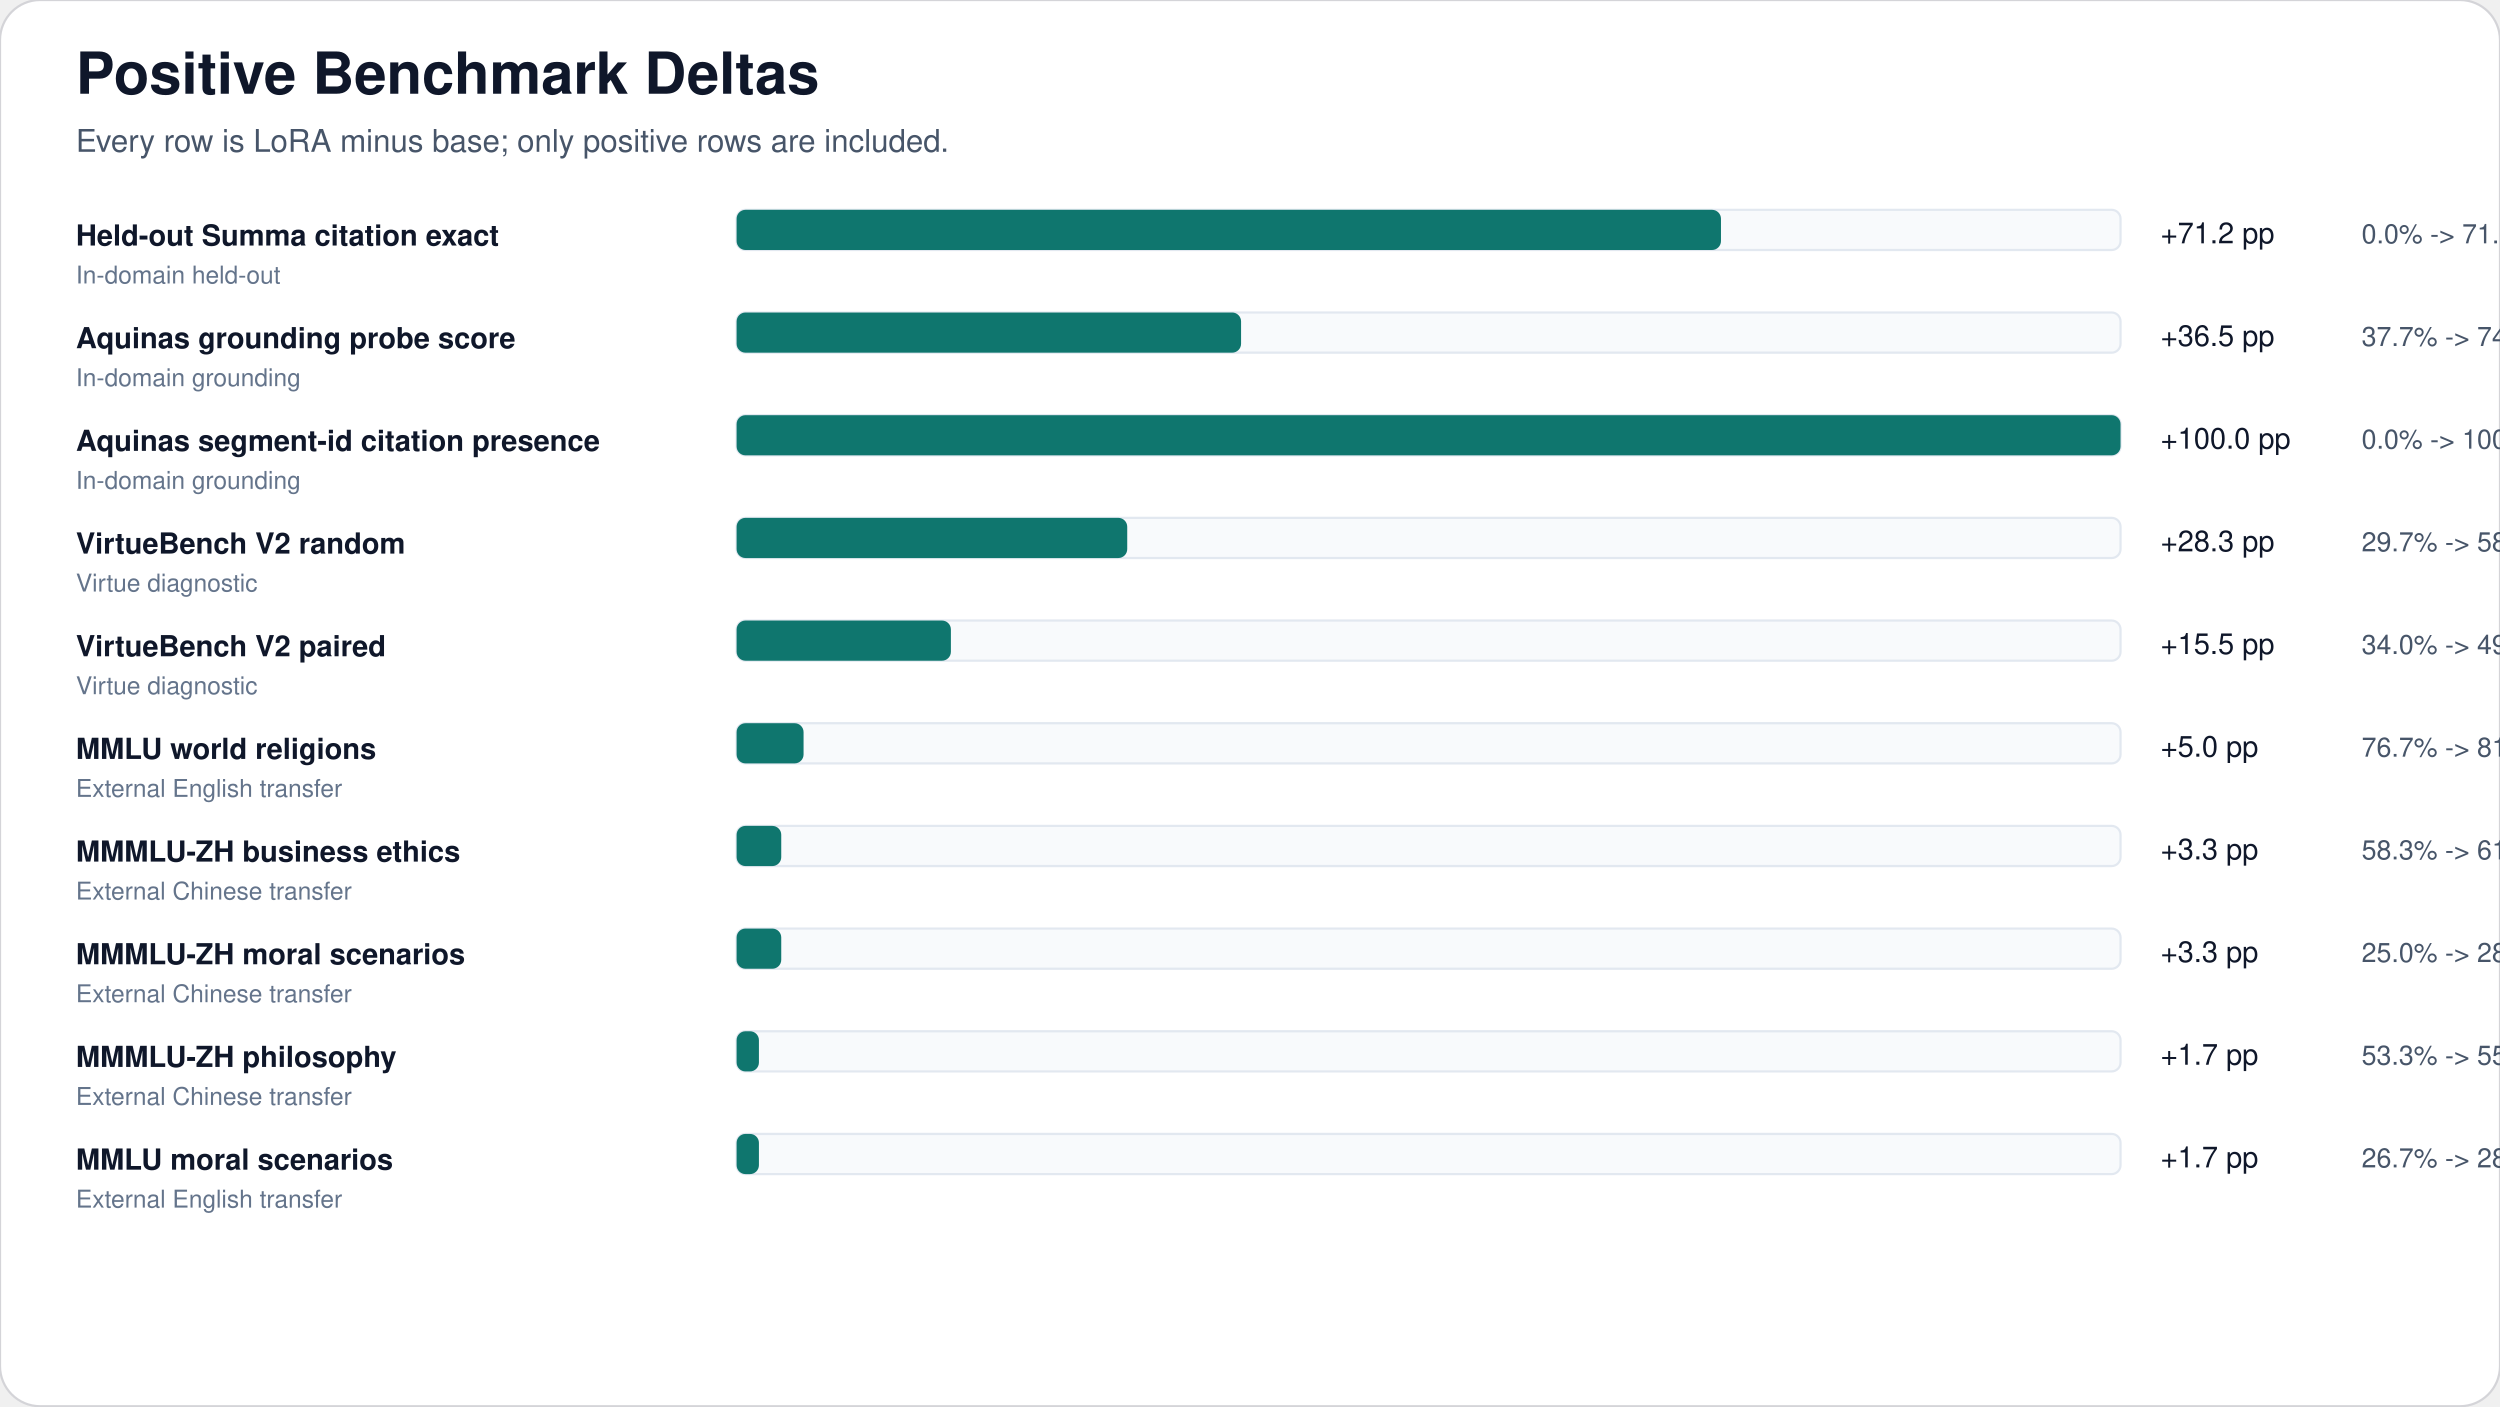
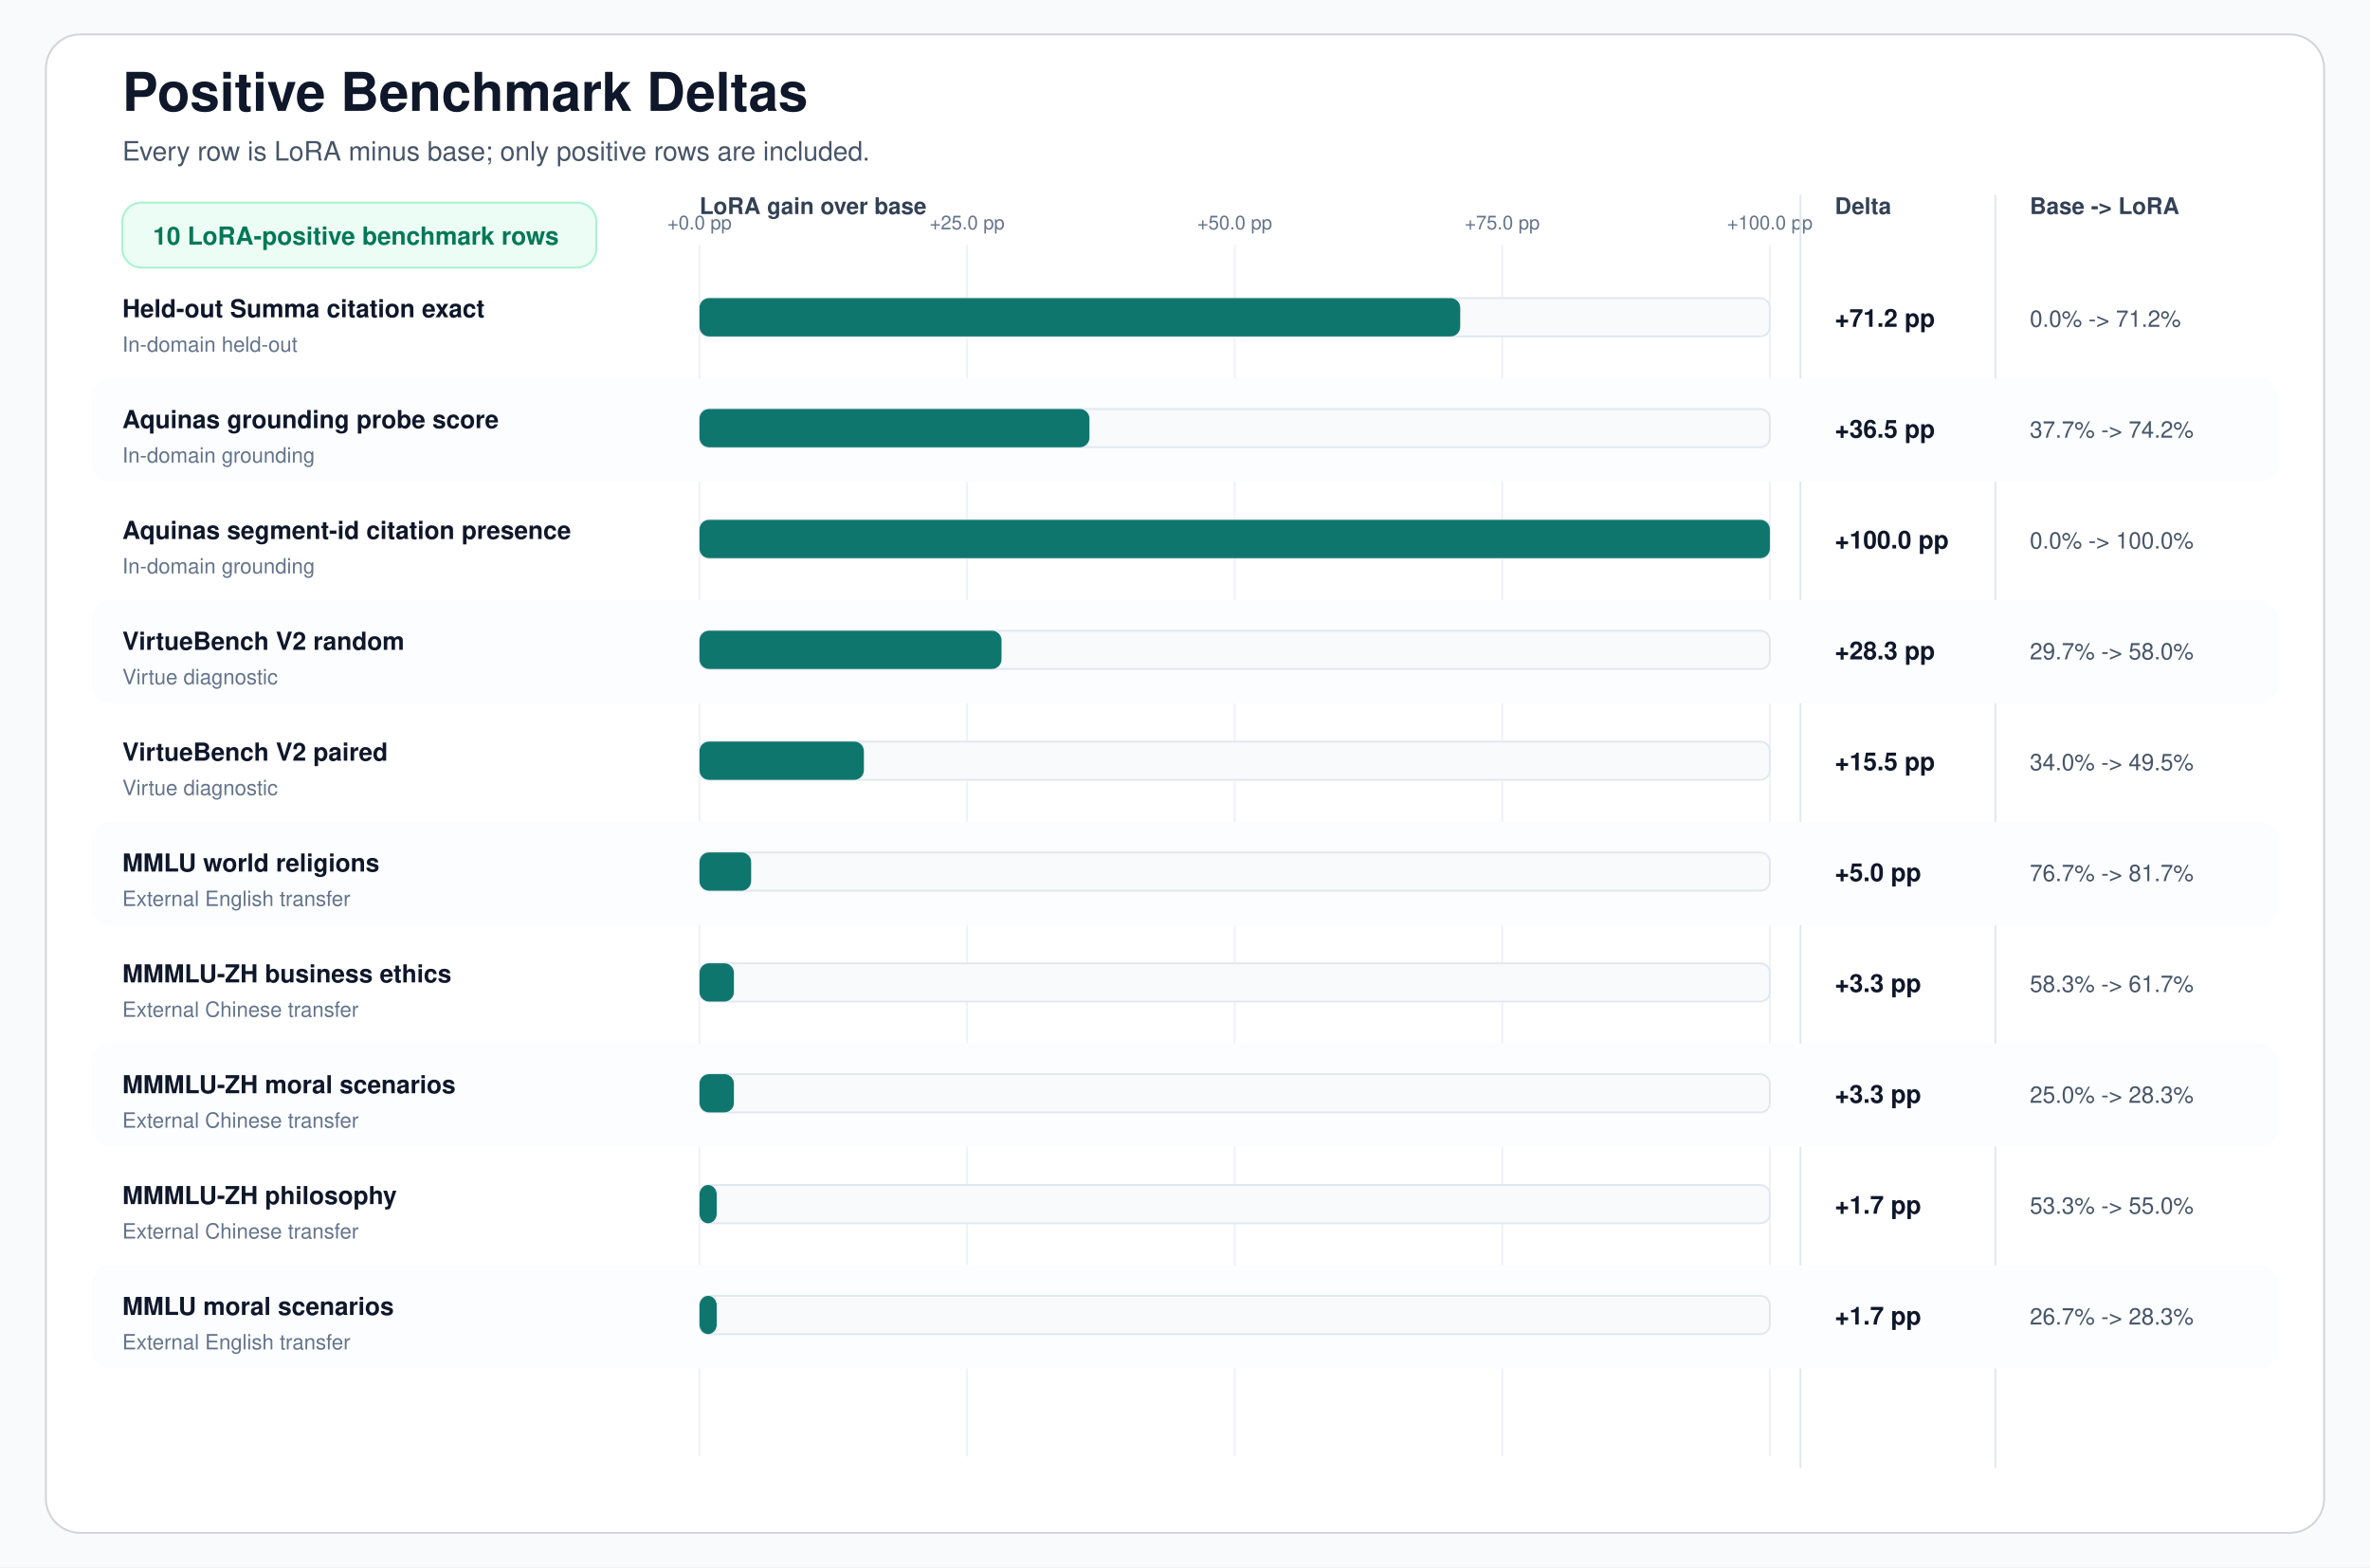
- <svg xmlns="http://www.w3.org/2000/svg" width="1120" height="630" viewBox="0 0 1120 630">
-   <rect x="0" y="0" width="1120" height="630" rx="18" fill="#ffffff" stroke="#d4d4d8" />
-   <text x="34" y="42" font-family="Helvetica, Arial, sans-serif" font-size="26" fill="#0f172a" font-weight="700">Positive Benchmark Deltas</text>
-   <text x="34" y="68" font-family="Helvetica, Arial, sans-serif" font-size="14" fill="#475569">Every row is LoRA minus base; only positive rows are included.</text>
-   <text x="34" y="110" font-family="Helvetica, Arial, sans-serif" font-size="13" fill="#0f172a" font-weight="700">Held-out Summa citation exact</text>
-   <text x="34" y="127" font-family="Helvetica, Arial, sans-serif" font-size="11" fill="#64748b">In-domain held-out</text>
-   <rect x="330" y="94" width="620" height="18" rx="4" fill="#f8fafc" stroke="#e2e8f0" />
-   <rect x="330" y="94" width="441" height="18" rx="4" fill="#0f766e" />
-   <text x="968" y="109" font-family="Helvetica, Arial, sans-serif" font-size="13" fill="#0f172a">+71.2 pp</text>
-   <text x="1058" y="109" font-family="Helvetica, Arial, sans-serif" font-size="12" fill="#475569">0.0% -&gt; 71.2%</text>
-   <text x="34" y="156" font-family="Helvetica, Arial, sans-serif" font-size="13" fill="#0f172a" font-weight="700">Aquinas grounding probe score</text>
-   <text x="34" y="173" font-family="Helvetica, Arial, sans-serif" font-size="11" fill="#64748b">In-domain grounding</text>
-   <rect x="330" y="140" width="620" height="18" rx="4" fill="#f8fafc" stroke="#e2e8f0" />
-   <rect x="330" y="140" width="226" height="18" rx="4" fill="#0f766e" />
-   <text x="968" y="155" font-family="Helvetica, Arial, sans-serif" font-size="13" fill="#0f172a">+36.5 pp</text>
-   <text x="1058" y="155" font-family="Helvetica, Arial, sans-serif" font-size="12" fill="#475569">37.7% -&gt; 74.2%</text>
-   <text x="34" y="202" font-family="Helvetica, Arial, sans-serif" font-size="13" fill="#0f172a" font-weight="700">Aquinas segment-id citation presence</text>
-   <text x="34" y="219" font-family="Helvetica, Arial, sans-serif" font-size="11" fill="#64748b">In-domain grounding</text>
-   <rect x="330" y="186" width="620" height="18" rx="4" fill="#f8fafc" stroke="#e2e8f0" />
-   <rect x="330" y="186" width="620" height="18" rx="4" fill="#0f766e" />
-   <text x="968" y="201" font-family="Helvetica, Arial, sans-serif" font-size="13" fill="#0f172a">+100.0 pp</text>
-   <text x="1058" y="201" font-family="Helvetica, Arial, sans-serif" font-size="12" fill="#475569">0.0% -&gt; 100.0%</text>
-   <text x="34" y="248" font-family="Helvetica, Arial, sans-serif" font-size="13" fill="#0f172a" font-weight="700">VirtueBench V2 random</text>
-   <text x="34" y="265" font-family="Helvetica, Arial, sans-serif" font-size="11" fill="#64748b">Virtue diagnostic</text>
-   <rect x="330" y="232" width="620" height="18" rx="4" fill="#f8fafc" stroke="#e2e8f0" />
-   <rect x="330" y="232" width="175" height="18" rx="4" fill="#0f766e" />
-   <text x="968" y="247" font-family="Helvetica, Arial, sans-serif" font-size="13" fill="#0f172a">+28.3 pp</text>
-   <text x="1058" y="247" font-family="Helvetica, Arial, sans-serif" font-size="12" fill="#475569">29.7% -&gt; 58.0%</text>
-   <text x="34" y="294" font-family="Helvetica, Arial, sans-serif" font-size="13" fill="#0f172a" font-weight="700">VirtueBench V2 paired</text>
-   <text x="34" y="311" font-family="Helvetica, Arial, sans-serif" font-size="11" fill="#64748b">Virtue diagnostic</text>
-   <rect x="330" y="278" width="620" height="18" rx="4" fill="#f8fafc" stroke="#e2e8f0" />
-   <rect x="330" y="278" width="96" height="18" rx="4" fill="#0f766e" />
-   <text x="968" y="293" font-family="Helvetica, Arial, sans-serif" font-size="13" fill="#0f172a">+15.5 pp</text>
-   <text x="1058" y="293" font-family="Helvetica, Arial, sans-serif" font-size="12" fill="#475569">34.0% -&gt; 49.5%</text>
-   <text x="34" y="340" font-family="Helvetica, Arial, sans-serif" font-size="13" fill="#0f172a" font-weight="700">MMLU world religions</text>
-   <text x="34" y="357" font-family="Helvetica, Arial, sans-serif" font-size="11" fill="#64748b">External English transfer</text>
-   <rect x="330" y="324" width="620" height="18" rx="4" fill="#f8fafc" stroke="#e2e8f0" />
-   <rect x="330" y="324" width="30" height="18" rx="4" fill="#0f766e" />
-   <text x="968" y="339" font-family="Helvetica, Arial, sans-serif" font-size="13" fill="#0f172a">+5.0 pp</text>
-   <text x="1058" y="339" font-family="Helvetica, Arial, sans-serif" font-size="12" fill="#475569">76.7% -&gt; 81.7%</text>
-   <text x="34" y="386" font-family="Helvetica, Arial, sans-serif" font-size="13" fill="#0f172a" font-weight="700">MMMLU-ZH business ethics</text>
-   <text x="34" y="403" font-family="Helvetica, Arial, sans-serif" font-size="11" fill="#64748b">External Chinese transfer</text>
-   <rect x="330" y="370" width="620" height="18" rx="4" fill="#f8fafc" stroke="#e2e8f0" />
-   <rect x="330" y="370" width="20" height="18" rx="4" fill="#0f766e" />
-   <text x="968" y="385" font-family="Helvetica, Arial, sans-serif" font-size="13" fill="#0f172a">+3.3 pp</text>
-   <text x="1058" y="385" font-family="Helvetica, Arial, sans-serif" font-size="12" fill="#475569">58.3% -&gt; 61.7%</text>
-   <text x="34" y="432" font-family="Helvetica, Arial, sans-serif" font-size="13" fill="#0f172a" font-weight="700">MMMLU-ZH moral scenarios</text>
-   <text x="34" y="449" font-family="Helvetica, Arial, sans-serif" font-size="11" fill="#64748b">External Chinese transfer</text>
-   <rect x="330" y="416" width="620" height="18" rx="4" fill="#f8fafc" stroke="#e2e8f0" />
-   <rect x="330" y="416" width="20" height="18" rx="4" fill="#0f766e" />
-   <text x="968" y="431" font-family="Helvetica, Arial, sans-serif" font-size="13" fill="#0f172a">+3.3 pp</text>
-   <text x="1058" y="431" font-family="Helvetica, Arial, sans-serif" font-size="12" fill="#475569">25.0% -&gt; 28.3%</text>
-   <text x="34" y="478" font-family="Helvetica, Arial, sans-serif" font-size="13" fill="#0f172a" font-weight="700">MMMLU-ZH philosophy</text>
-   <text x="34" y="495" font-family="Helvetica, Arial, sans-serif" font-size="11" fill="#64748b">External Chinese transfer</text>
-   <rect x="330" y="462" width="620" height="18" rx="4" fill="#f8fafc" stroke="#e2e8f0" />
-   <rect x="330" y="462" width="10" height="18" rx="4" fill="#0f766e" />
-   <text x="968" y="477" font-family="Helvetica, Arial, sans-serif" font-size="13" fill="#0f172a">+1.7 pp</text>
-   <text x="1058" y="477" font-family="Helvetica, Arial, sans-serif" font-size="12" fill="#475569">53.3% -&gt; 55.0%</text>
-   <text x="34" y="524" font-family="Helvetica, Arial, sans-serif" font-size="13" fill="#0f172a" font-weight="700">MMLU moral scenarios</text>
-   <text x="34" y="541" font-family="Helvetica, Arial, sans-serif" font-size="11" fill="#64748b">External English transfer</text>
-   <rect x="330" y="508" width="620" height="18" rx="4" fill="#f8fafc" stroke="#e2e8f0" />
-   <rect x="330" y="508" width="10" height="18" rx="4" fill="#0f766e" />
-   <text x="968" y="523" font-family="Helvetica, Arial, sans-serif" font-size="13" fill="#0f172a">+1.7 pp</text>
-   <text x="1058" y="523" font-family="Helvetica, Arial, sans-serif" font-size="12" fill="#475569">26.7% -&gt; 28.3%</text>
+ <svg xmlns="http://www.w3.org/2000/svg" width="1240" height="820" viewBox="0 0 1240 820" role="img" aria-label="Positive benchmark deltas for the final full-corpus LoRA">
+   <rect x="0" y="0" width="1240" height="820" rx="0" fill="#f8fafc" />
+   <rect x="24" y="18" width="1192" height="784" rx="18" fill="#ffffff" stroke="#d4d4d8" />
+   <text x="64" y="58" font-family="Helvetica, Arial, sans-serif" font-size="28" fill="#0f172a" font-weight="700">Positive Benchmark Deltas</text>
+   <text x="64" y="84" font-family="Helvetica, Arial, sans-serif" font-size="14" fill="#475569">Every row is LoRA minus base; only positive rows are included.</text>
+   <rect x="64" y="106" width="248" height="34" rx="10" fill="#ecfdf5" stroke="#a7f3d0" />
+   <text x="80" y="128" font-family="Helvetica, Arial, sans-serif" font-size="13" fill="#047857" font-weight="700">10 LoRA-positive benchmark rows</text>
+   <text x="366" y="112" font-family="Helvetica, Arial, sans-serif" font-size="12" fill="#334155" font-weight="700">LoRA gain over base</text>
+   <text x="960" y="112" font-family="Helvetica, Arial, sans-serif" font-size="12" fill="#334155" font-weight="700">Delta</text>
+   <text x="1062" y="112" font-family="Helvetica, Arial, sans-serif" font-size="12" fill="#334155" font-weight="700">Base -&gt; LoRA</text>
+   <line x1="366.0" y1="128.0" x2="366.0" y2="762.0" stroke="#eef2f7" stroke-width="1.0" />
+   <text x="366" y="120" font-family="Helvetica, Arial, sans-serif" font-size="10" fill="#64748b" text-anchor="middle">+0.0 pp</text>
+   <line x1="506.0" y1="128.0" x2="506.0" y2="762.0" stroke="#eef2f7" stroke-width="1.0" />
+   <text x="506" y="120" font-family="Helvetica, Arial, sans-serif" font-size="10" fill="#64748b" text-anchor="middle">+25.0 pp</text>
+   <line x1="646.0" y1="128.0" x2="646.0" y2="762.0" stroke="#eef2f7" stroke-width="1.0" />
+   <text x="646" y="120" font-family="Helvetica, Arial, sans-serif" font-size="10" fill="#64748b" text-anchor="middle">+50.0 pp</text>
+   <line x1="786.0" y1="128.0" x2="786.0" y2="762.0" stroke="#eef2f7" stroke-width="1.0" />
+   <text x="786" y="120" font-family="Helvetica, Arial, sans-serif" font-size="10" fill="#64748b" text-anchor="middle">+75.0 pp</text>
+   <line x1="926.0" y1="128.0" x2="926.0" y2="762.0" stroke="#eef2f7" stroke-width="1.0" />
+   <text x="926" y="120" font-family="Helvetica, Arial, sans-serif" font-size="10" fill="#64748b" text-anchor="middle">+100.0 pp</text>
+   <line x1="942.0" y1="102.0" x2="942.0" y2="768.0" stroke="#e2e8f0" stroke-width="1.0" />
+   <line x1="1044.0" y1="102.0" x2="1044.0" y2="768.0" stroke="#e2e8f0" stroke-width="1.0" />
+   <text x="64" y="166" font-family="Helvetica, Arial, sans-serif" font-size="13" fill="#0f172a" font-weight="700">Held-out Summa citation exact</text>
+   <text x="64" y="184" font-family="Helvetica, Arial, sans-serif" font-size="11" fill="#64748b">In-domain held-out</text>
+   <rect x="366" y="156" width="560" height="20" rx="5" fill="#f8fafc" stroke="#e2e8f0" />
+   <rect x="366" y="156" width="398" height="20" rx="5" fill="#0f766e" />
+   <text x="960" y="171" font-family="Helvetica, Arial, sans-serif" font-size="13" fill="#0f172a" font-weight="700">+71.2 pp</text>
+   <text x="1062" y="171" font-family="Helvetica, Arial, sans-serif" font-size="12" fill="#475569">0.0% -&gt; 71.2%</text>
+   <rect x="48" y="198" width="1144" height="54" rx="10" fill="#fbfdff" />
+   <text x="64" y="224" font-family="Helvetica, Arial, sans-serif" font-size="13" fill="#0f172a" font-weight="700">Aquinas grounding probe score</text>
+   <text x="64" y="242" font-family="Helvetica, Arial, sans-serif" font-size="11" fill="#64748b">In-domain grounding</text>
+   <rect x="366" y="214" width="560" height="20" rx="5" fill="#f8fafc" stroke="#e2e8f0" />
+   <rect x="366" y="214" width="204" height="20" rx="5" fill="#0f766e" />
+   <text x="960" y="229" font-family="Helvetica, Arial, sans-serif" font-size="13" fill="#0f172a" font-weight="700">+36.5 pp</text>
+   <text x="1062" y="229" font-family="Helvetica, Arial, sans-serif" font-size="12" fill="#475569">37.7% -&gt; 74.2%</text>
+   <text x="64" y="282" font-family="Helvetica, Arial, sans-serif" font-size="13" fill="#0f172a" font-weight="700">Aquinas segment-id citation presence</text>
+   <text x="64" y="300" font-family="Helvetica, Arial, sans-serif" font-size="11" fill="#64748b">In-domain grounding</text>
+   <rect x="366" y="272" width="560" height="20" rx="5" fill="#f8fafc" stroke="#e2e8f0" />
+   <rect x="366" y="272" width="560" height="20" rx="5" fill="#0f766e" />
+   <text x="960" y="287" font-family="Helvetica, Arial, sans-serif" font-size="13" fill="#0f172a" font-weight="700">+100.0 pp</text>
+   <text x="1062" y="287" font-family="Helvetica, Arial, sans-serif" font-size="12" fill="#475569">0.0% -&gt; 100.0%</text>
+   <rect x="48" y="314" width="1144" height="54" rx="10" fill="#fbfdff" />
+   <text x="64" y="340" font-family="Helvetica, Arial, sans-serif" font-size="13" fill="#0f172a" font-weight="700">VirtueBench V2 random</text>
+   <text x="64" y="358" font-family="Helvetica, Arial, sans-serif" font-size="11" fill="#64748b">Virtue diagnostic</text>
+   <rect x="366" y="330" width="560" height="20" rx="5" fill="#f8fafc" stroke="#e2e8f0" />
+   <rect x="366" y="330" width="158" height="20" rx="5" fill="#0f766e" />
+   <text x="960" y="345" font-family="Helvetica, Arial, sans-serif" font-size="13" fill="#0f172a" font-weight="700">+28.3 pp</text>
+   <text x="1062" y="345" font-family="Helvetica, Arial, sans-serif" font-size="12" fill="#475569">29.7% -&gt; 58.0%</text>
+   <text x="64" y="398" font-family="Helvetica, Arial, sans-serif" font-size="13" fill="#0f172a" font-weight="700">VirtueBench V2 paired</text>
+   <text x="64" y="416" font-family="Helvetica, Arial, sans-serif" font-size="11" fill="#64748b">Virtue diagnostic</text>
+   <rect x="366" y="388" width="560" height="20" rx="5" fill="#f8fafc" stroke="#e2e8f0" />
+   <rect x="366" y="388" width="86" height="20" rx="5" fill="#0f766e" />
+   <text x="960" y="403" font-family="Helvetica, Arial, sans-serif" font-size="13" fill="#0f172a" font-weight="700">+15.5 pp</text>
+   <text x="1062" y="403" font-family="Helvetica, Arial, sans-serif" font-size="12" fill="#475569">34.0% -&gt; 49.5%</text>
+   <rect x="48" y="430" width="1144" height="54" rx="10" fill="#fbfdff" />
+   <text x="64" y="456" font-family="Helvetica, Arial, sans-serif" font-size="13" fill="#0f172a" font-weight="700">MMLU world religions</text>
+   <text x="64" y="474" font-family="Helvetica, Arial, sans-serif" font-size="11" fill="#64748b">External English transfer</text>
+   <rect x="366" y="446" width="560" height="20" rx="5" fill="#f8fafc" stroke="#e2e8f0" />
+   <rect x="366" y="446" width="27" height="20" rx="5" fill="#0f766e" />
+   <text x="960" y="461" font-family="Helvetica, Arial, sans-serif" font-size="13" fill="#0f172a" font-weight="700">+5.0 pp</text>
+   <text x="1062" y="461" font-family="Helvetica, Arial, sans-serif" font-size="12" fill="#475569">76.7% -&gt; 81.7%</text>
+   <text x="64" y="514" font-family="Helvetica, Arial, sans-serif" font-size="13" fill="#0f172a" font-weight="700">MMMLU-ZH business ethics</text>
+   <text x="64" y="532" font-family="Helvetica, Arial, sans-serif" font-size="11" fill="#64748b">External Chinese transfer</text>
+   <rect x="366" y="504" width="560" height="20" rx="5" fill="#f8fafc" stroke="#e2e8f0" />
+   <rect x="366" y="504" width="18" height="20" rx="5" fill="#0f766e" />
+   <text x="960" y="519" font-family="Helvetica, Arial, sans-serif" font-size="13" fill="#0f172a" font-weight="700">+3.3 pp</text>
+   <text x="1062" y="519" font-family="Helvetica, Arial, sans-serif" font-size="12" fill="#475569">58.3% -&gt; 61.7%</text>
+   <rect x="48" y="546" width="1144" height="54" rx="10" fill="#fbfdff" />
+   <text x="64" y="572" font-family="Helvetica, Arial, sans-serif" font-size="13" fill="#0f172a" font-weight="700">MMMLU-ZH moral scenarios</text>
+   <text x="64" y="590" font-family="Helvetica, Arial, sans-serif" font-size="11" fill="#64748b">External Chinese transfer</text>
+   <rect x="366" y="562" width="560" height="20" rx="5" fill="#f8fafc" stroke="#e2e8f0" />
+   <rect x="366" y="562" width="18" height="20" rx="5" fill="#0f766e" />
+   <text x="960" y="577" font-family="Helvetica, Arial, sans-serif" font-size="13" fill="#0f172a" font-weight="700">+3.3 pp</text>
+   <text x="1062" y="577" font-family="Helvetica, Arial, sans-serif" font-size="12" fill="#475569">25.0% -&gt; 28.3%</text>
+   <text x="64" y="630" font-family="Helvetica, Arial, sans-serif" font-size="13" fill="#0f172a" font-weight="700">MMMLU-ZH philosophy</text>
+   <text x="64" y="648" font-family="Helvetica, Arial, sans-serif" font-size="11" fill="#64748b">External Chinese transfer</text>
+   <rect x="366" y="620" width="560" height="20" rx="5" fill="#f8fafc" stroke="#e2e8f0" />
+   <rect x="366" y="620" width="9" height="20" rx="5" fill="#0f766e" />
+   <text x="960" y="635" font-family="Helvetica, Arial, sans-serif" font-size="13" fill="#0f172a" font-weight="700">+1.7 pp</text>
+   <text x="1062" y="635" font-family="Helvetica, Arial, sans-serif" font-size="12" fill="#475569">53.3% -&gt; 55.0%</text>
+   <rect x="48" y="662" width="1144" height="54" rx="10" fill="#fbfdff" />
+   <text x="64" y="688" font-family="Helvetica, Arial, sans-serif" font-size="13" fill="#0f172a" font-weight="700">MMLU moral scenarios</text>
+   <text x="64" y="706" font-family="Helvetica, Arial, sans-serif" font-size="11" fill="#64748b">External English transfer</text>
+   <rect x="366" y="678" width="560" height="20" rx="5" fill="#f8fafc" stroke="#e2e8f0" />
+   <rect x="366" y="678" width="9" height="20" rx="5" fill="#0f766e" />
+   <text x="960" y="693" font-family="Helvetica, Arial, sans-serif" font-size="13" fill="#0f172a" font-weight="700">+1.7 pp</text>
+   <text x="1062" y="693" font-family="Helvetica, Arial, sans-serif" font-size="12" fill="#475569">26.7% -&gt; 28.3%</text>
</svg>
